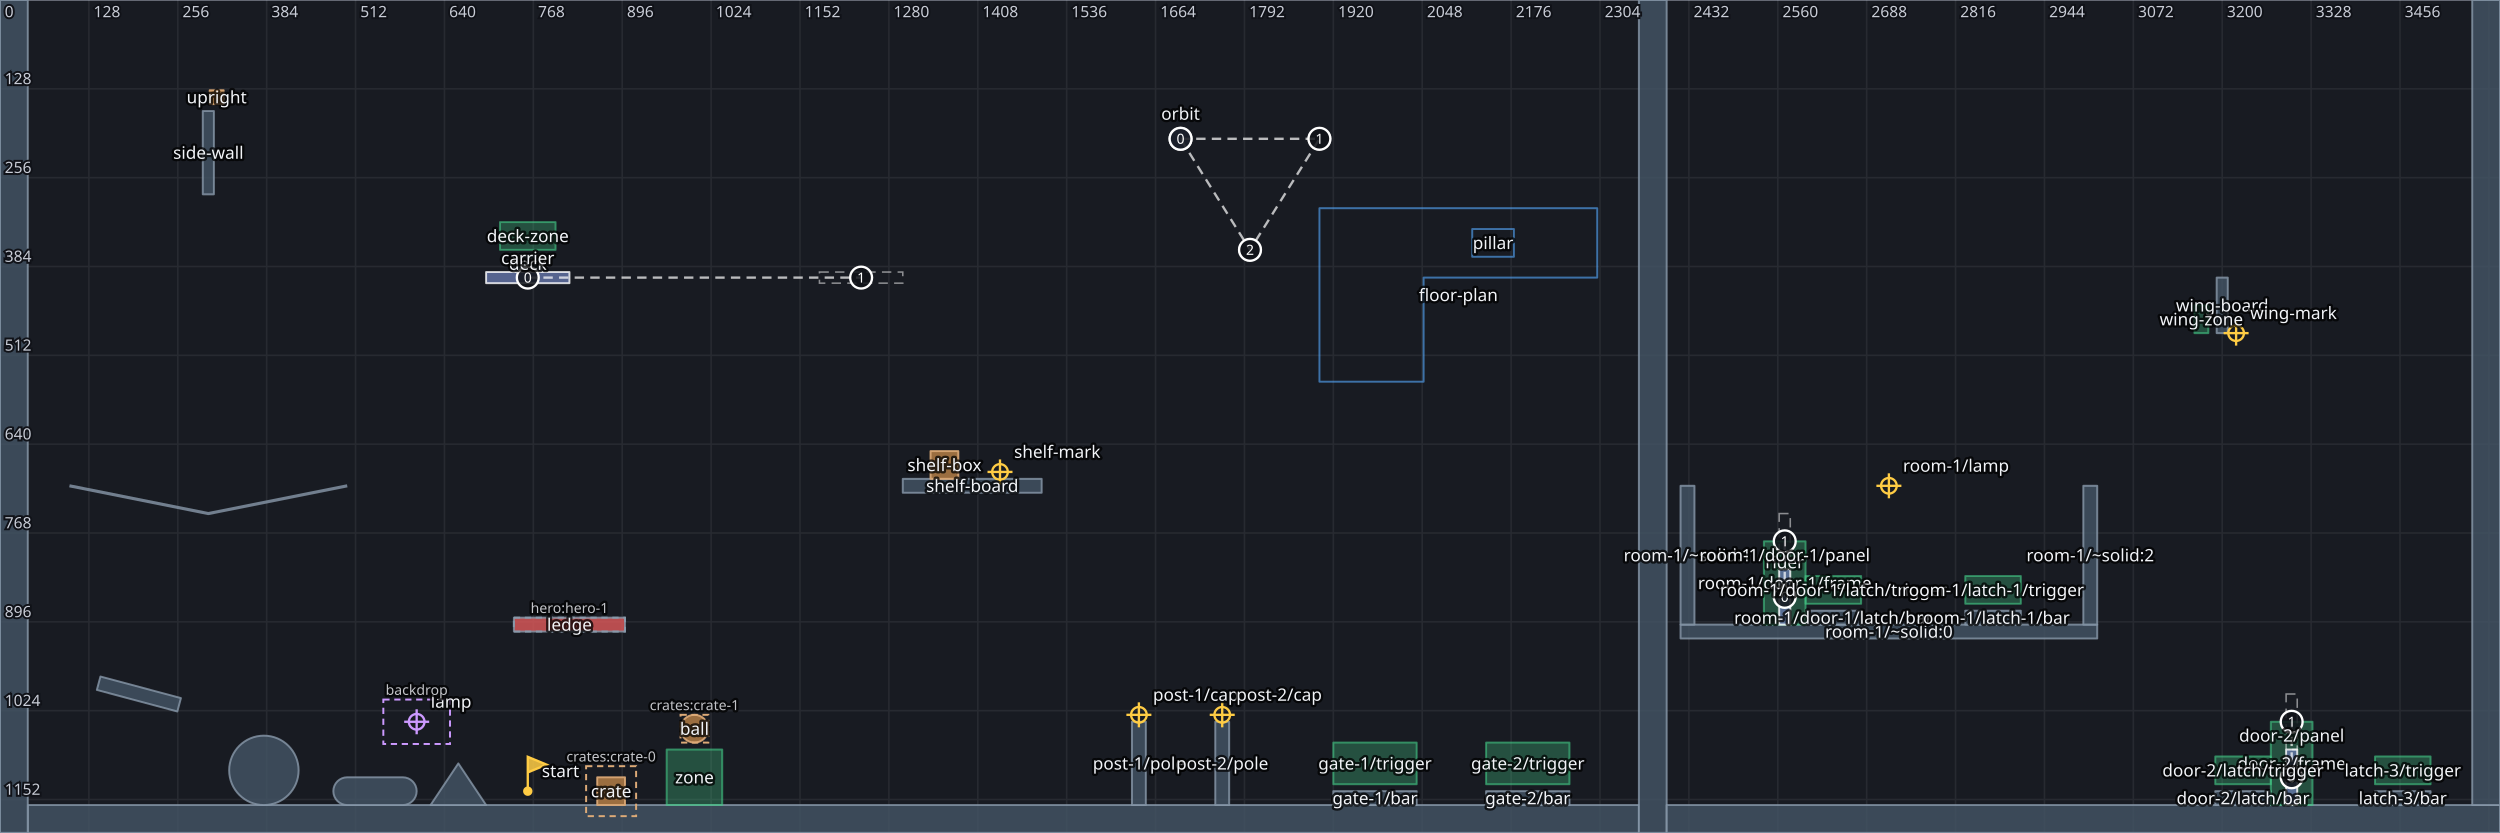
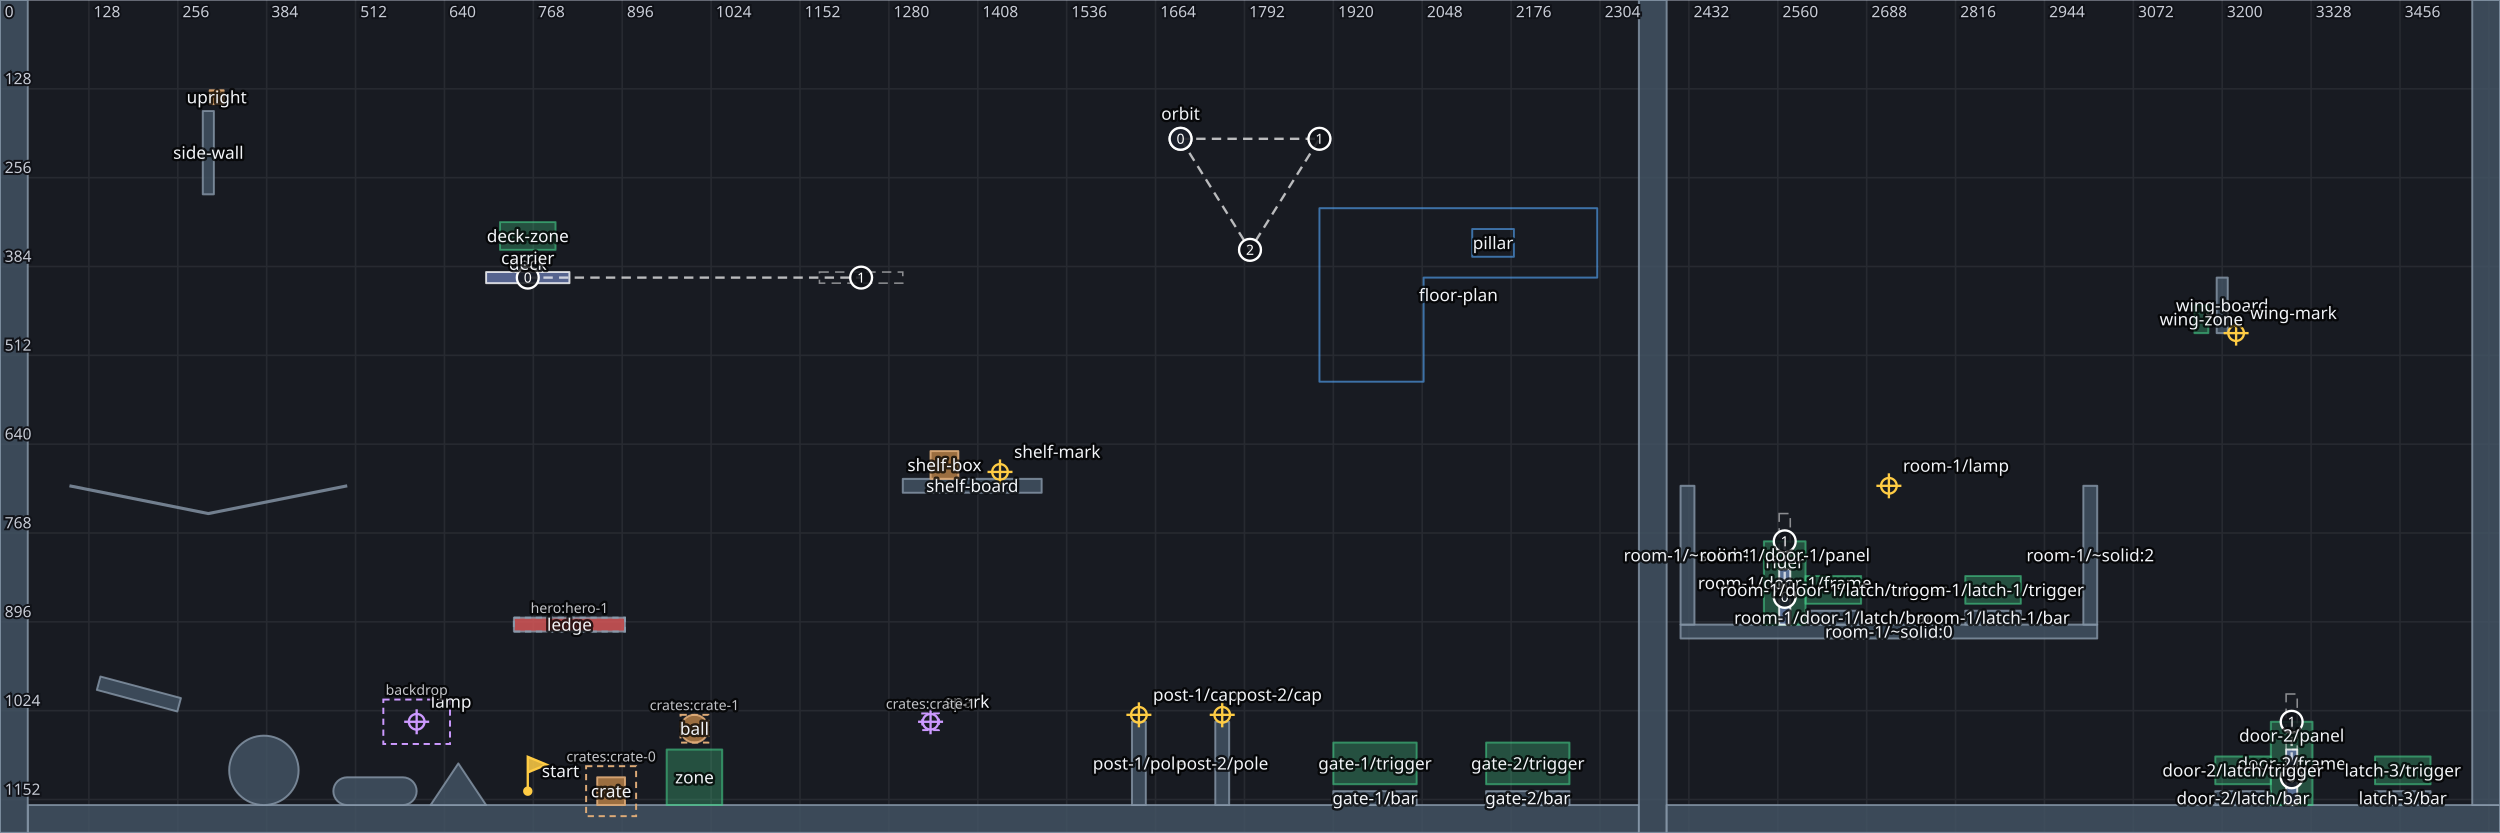
<svg xmlns="http://www.w3.org/2000/svg" width="1600" height="533" viewBox="0 0 3600 1200" preserveAspectRatio="none" font-family="Rubik, sans-serif" data-scene="kitchen-sink" data-scale="0.4444">
  <rect x="0" y="0" width="3600" height="1200" fill="#101218" />
  <rect id="bounds" x="0" y="0" width="3600" height="1200" fill="#181b22" stroke="#4a5060" stroke-width="2.25" />
  <g id="grid" fill="none" stroke-width="2.25">
    <path d="M128 0V1200M256 0V1200M384 0V1200M512 0V1200M640 0V1200M768 0V1200M896 0V1200M1024 0V1200M1152 0V1200M1280 0V1200M1408 0V1200M1536 0V1200M1664 0V1200M1792 0V1200M1920 0V1200M2048 0V1200M2176 0V1200M2304 0V1200M2432 0V1200M2560 0V1200M2688 0V1200M2816 0V1200M2944 0V1200M3072 0V1200M3200 0V1200M3328 0V1200M3456 0V1200M3584 0V1200M0 128H3600M0 256H3600M0 384H3600M0 512H3600M0 640H3600M0 768H3600M0 896H3600M0 1024H3600M0 1152H3600" stroke="#ffffff" stroke-opacity="0.07" />
    <path d="M0 0V1200M0 0H3600" stroke="#ffffff" stroke-opacity="0.25" />
  </g>
  <g id="entities">
    <path data-ref="~solid:0" data-type="solid" d="M40 1160L2360 1160L2360 1200L40 1200Z" fill="#445566" fill-opacity="0.8" stroke="#8899aa" stroke-opacity="0.8" stroke-width="2.81" stroke-linejoin="round" />
    <path data-ref="~solid:1" data-type="solid" d="M0 0L40 0L40 1200L0 1200Z" fill="#445566" fill-opacity="0.8" stroke="#8899aa" stroke-opacity="0.8" stroke-width="2.81" stroke-linejoin="round" />
    <path data-ref="~solid:2" data-type="solid" d="M2360 0L2400 0L2400 1200L2360 1200Z" fill="#445566" fill-opacity="0.8" stroke="#8899aa" stroke-opacity="0.8" stroke-width="2.81" stroke-linejoin="round" />
    <path data-ref="~solid:3" data-type="solid" d="M144.63 974.81L260.54 1005.87L255.37 1025.19L139.46 994.13Z" fill="#445566" fill-opacity="0.8" stroke="#8899aa" stroke-opacity="0.8" stroke-width="2.81" stroke-linejoin="round" />
    <path data-ref="~solid:4" data-type="solid" d="M430 1110A50 50 0 0 1 380 1160A50 50 0 0 1 330 1110A50 50 0 0 1 380 1060A50 50 0 0 1 430 1110Z" fill="#445566" fill-opacity="0.8" stroke="#8899aa" stroke-opacity="0.8" stroke-width="2.81" stroke-linejoin="round" />
    <path data-ref="~solid:5" data-type="solid" d="M580 1160L500 1160A20 20 0 0 1 480 1140A20 20 0 0 1 500 1120L580 1120A20 20 0 0 1 600 1140A20 20 0 0 1 580 1160Z" fill="#445566" fill-opacity="0.8" stroke="#8899aa" stroke-opacity="0.8" stroke-width="2.81" stroke-linejoin="round" />
    <path data-ref="~solid:6" data-type="solid" d="M620 1160L700 1160L660 1100Z" fill="#445566" fill-opacity="0.8" stroke="#8899aa" stroke-opacity="0.8" stroke-width="2.81" stroke-linejoin="round" />
    <path data-ref="~solid:7" data-type="solid" d="M100 700L300 740L500 700" fill="none" stroke="#8899aa" stroke-opacity="0.8" stroke-width="4.5" stroke-linejoin="round" />
    <path data-ref="~solid:8" data-type="solid" d="M2400 1160L3600 1160L3600 1200L2400 1200Z" fill="#445566" fill-opacity="0.8" stroke="#8899aa" stroke-opacity="0.8" stroke-width="2.81" stroke-linejoin="round" />
    <path data-ref="~solid:9" data-type="solid" d="M3560 0L3600 0L3600 1160L3560 1160Z" fill="#445566" fill-opacity="0.8" stroke="#8899aa" stroke-opacity="0.8" stroke-width="2.81" stroke-linejoin="round" />
    <path data-ref="ledge" data-type="solid" d="M740 890L900 890L900 910L740 910Z" fill="#e05a5a" fill-opacity="0.8" stroke="#8899aa" stroke-opacity="0.8" stroke-width="2.81" stroke-linejoin="round" />
    <path data-ref="deck" data-type="solid" d="M740 368L780 368L780 392L740 392Z" fill="#445566" fill-opacity="0.8" stroke="#8899aa" stroke-opacity="0.8" stroke-width="2.81" stroke-linejoin="round" />
    <path data-ref="shelf-board" data-type="solid" d="M1300 690L1500 690L1500 710L1300 710Z" fill="#445566" fill-opacity="0.8" stroke="#8899aa" stroke-opacity="0.8" stroke-width="2.81" stroke-linejoin="round" />
    <path data-ref="wing-board" data-type="solid" d="M3192 480L3192 400L3208 400L3208 480Z" fill="#445566" fill-opacity="0.8" stroke="#8899aa" stroke-opacity="0.8" stroke-width="2.81" stroke-linejoin="round" />
    <path data-ref="side-wall" data-type="solid" d="M292 160L308 160L308 280L292 280Z" fill="#445566" fill-opacity="0.8" stroke="#8899aa" stroke-opacity="0.8" stroke-width="2.81" stroke-linejoin="round" />
    <path data-ref="post-1/pole" data-type="solid" d="M1630 1040L1650 1040L1650 1160L1630 1160Z" fill="#445566" fill-opacity="0.8" stroke="#8899aa" stroke-opacity="0.8" stroke-width="2.81" stroke-linejoin="round" />
    <path data-ref="post-2/pole" data-type="solid" d="M1750 1040L1770 1040L1770 1160L1750 1160Z" fill="#445566" fill-opacity="0.8" stroke="#8899aa" stroke-opacity="0.8" stroke-width="2.81" stroke-linejoin="round" />
    <path data-ref="gate-1/bar" data-type="solid" d="M1920 1140L2040 1140L2040 1160L1920 1160Z" fill="#445566" fill-opacity="0.8" stroke="#8899aa" stroke-opacity="0.8" stroke-width="2.81" stroke-linejoin="round" />
    <path data-ref="gate-2/bar" data-type="solid" d="M2140 1140L2260 1140L2260 1160L2140 1160Z" fill="#445566" fill-opacity="0.8" stroke="#8899aa" stroke-opacity="0.8" stroke-width="2.81" stroke-linejoin="round" />
    <path data-ref="room-1/~solid:0" data-type="solid" d="M2420 900L3020 900L3020 920L2420 920Z" fill="#445566" fill-opacity="0.8" stroke="#8899aa" stroke-opacity="0.8" stroke-width="2.81" stroke-linejoin="round" />
    <path data-ref="room-1/~solid:1" data-type="solid" d="M2420 700L2440 700L2440 900L2420 900Z" fill="#445566" fill-opacity="0.8" stroke="#8899aa" stroke-opacity="0.8" stroke-width="2.81" stroke-linejoin="round" />
    <path data-ref="room-1/~solid:2" data-type="solid" d="M3000 700L3020 700L3020 900L3000 900Z" fill="#445566" fill-opacity="0.8" stroke="#8899aa" stroke-opacity="0.8" stroke-width="2.81" stroke-linejoin="round" />
    <path data-ref="room-1/door-1/latch/bar" data-type="solid" d="M2600 880L2680 880L2680 900L2600 900Z" fill="#445566" fill-opacity="0.8" stroke="#8899aa" stroke-opacity="0.8" stroke-width="2.81" stroke-linejoin="round" />
    <path data-ref="room-1/latch-1/bar" data-type="solid" d="M2830 880L2910 880L2910 900L2830 900Z" fill="#445566" fill-opacity="0.8" stroke="#8899aa" stroke-opacity="0.8" stroke-width="2.81" stroke-linejoin="round" />
    <path data-ref="door-2/latch/bar" data-type="solid" d="M3190 1140L3270 1140L3270 1160L3190 1160Z" fill="#445566" fill-opacity="0.8" stroke="#8899aa" stroke-opacity="0.8" stroke-width="2.81" stroke-linejoin="round" />
    <path data-ref="latch-3/bar" data-type="solid" d="M3420 1140L3500 1140L3500 1160L3420 1160Z" fill="#445566" fill-opacity="0.8" stroke="#8899aa" stroke-opacity="0.8" stroke-width="2.81" stroke-linejoin="round" />
    <path data-ref="zone" data-type="sensor" d="M960 1080L1040 1080L1040 1160L960 1160Z" fill="#44cc88" fill-opacity="0.3" stroke="#44cc88" stroke-opacity="0.6" stroke-width="2.81" stroke-linejoin="round" />
    <path data-ref="deck-zone" data-type="sensor" d="M720 320L800 320L800 360L720 360Z" fill="#44cc88" fill-opacity="0.3" stroke="#44cc88" stroke-opacity="0.6" stroke-width="2.81" stroke-linejoin="round" />
    <path data-ref="wing-zone" data-type="sensor" d="M3160 480L3160 440L3180 440L3180 480Z" fill="#44cc88" fill-opacity="0.3" stroke="#44cc88" stroke-opacity="0.6" stroke-width="2.81" stroke-linejoin="round" />
    <path data-ref="rider" data-type="sensor" d="M2558 800L2582 800L2582 820L2558 820Z" fill="#44cc88" fill-opacity="0.3" stroke="#44cc88" stroke-opacity="0.6" stroke-width="2.81" stroke-linejoin="round" />
    <path data-ref="gate-1/trigger" data-type="sensor" d="M1920 1070L2040 1070L2040 1130L1920 1130Z" fill="#44cc88" fill-opacity="0.3" stroke="#44cc88" stroke-opacity="0.6" stroke-width="2.81" stroke-linejoin="round" />
    <path data-ref="gate-2/trigger" data-type="sensor" d="M2140 1070L2260 1070L2260 1130L2140 1130Z" fill="#44cc88" fill-opacity="0.3" stroke="#44cc88" stroke-opacity="0.6" stroke-width="2.81" stroke-linejoin="round" />
    <path data-ref="room-1/door-1/frame" data-type="sensor" d="M2540 780L2600 780L2600 900L2540 900Z" fill="#44cc88" fill-opacity="0.3" stroke="#44cc88" stroke-opacity="0.6" stroke-width="2.81" stroke-linejoin="round" />
    <path data-ref="room-1/door-1/latch/trigger" data-type="sensor" d="M2600 830L2680 830L2680 870L2600 870Z" fill="#44cc88" fill-opacity="0.3" stroke="#44cc88" stroke-opacity="0.6" stroke-width="2.81" stroke-linejoin="round" />
    <path data-ref="room-1/latch-1/trigger" data-type="sensor" d="M2830 830L2910 830L2910 870L2830 870Z" fill="#44cc88" fill-opacity="0.3" stroke="#44cc88" stroke-opacity="0.6" stroke-width="2.81" stroke-linejoin="round" />
    <path data-ref="door-2/frame" data-type="sensor" d="M3270 1040L3330 1040L3330 1160L3270 1160Z" fill="#44cc88" fill-opacity="0.3" stroke="#44cc88" stroke-opacity="0.6" stroke-width="2.81" stroke-linejoin="round" />
    <path data-ref="door-2/latch/trigger" data-type="sensor" d="M3190 1090L3270 1090L3270 1130L3190 1130Z" fill="#44cc88" fill-opacity="0.3" stroke="#44cc88" stroke-opacity="0.6" stroke-width="2.81" stroke-linejoin="round" />
    <path data-ref="latch-3/trigger" data-type="sensor" d="M3420 1090L3500 1090L3500 1130L3420 1130Z" fill="#44cc88" fill-opacity="0.3" stroke="#44cc88" stroke-opacity="0.6" stroke-width="2.81" stroke-linejoin="round" />
    <path data-ref="crate" data-type="prop" d="M860 1120L900 1120L900 1160L860 1160Z" fill="#aa7744" fill-opacity="0.9" stroke="#ddaa77" stroke-opacity="0.9" stroke-width="2.81" stroke-linejoin="round" />
    <path data-ref="ball" data-type="prop" d="M1020 1050A20 20 0 0 1 1000 1070A20 20 0 0 1 980 1050A20 20 0 0 1 1000 1030A20 20 0 0 1 1020 1050Z" fill="#aa7744" fill-opacity="0.9" stroke="#ddaa77" stroke-opacity="0.9" stroke-width="2.81" stroke-linejoin="round" />
    <path data-ref="shelf-box" data-type="prop" d="M1340 650L1380 650L1380 690L1340 690Z" fill="#aa7744" fill-opacity="0.9" stroke="#ddaa77" stroke-opacity="0.9" stroke-width="2.81" stroke-linejoin="round" />
    <path data-ref="upright" data-type="prop" d="M302 130L322 130L322 150L302 150Z" fill="#aa7744" fill-opacity="0.9" stroke="#ddaa77" stroke-opacity="0.9" stroke-width="2.81" stroke-linejoin="round" />
    <path data-ref="carrier" data-type="follower" d="M700 392L820 392L820 408L700 408Z" fill="#6677aa" fill-opacity="0.8" stroke="#ffffff" stroke-opacity="0.8" stroke-width="2.81" stroke-linejoin="round" />
    <path data-ref="orbit" data-type="follower" d="M1716 200A16 16 0 0 1 1700 216A16 16 0 0 1 1684 200A16 16 0 0 1 1700 184A16 16 0 0 1 1716 200Z" fill="#6677aa" fill-opacity="0.8" stroke="#ffffff" stroke-opacity="0.8" stroke-width="2.81" stroke-linejoin="round" />
    <path data-ref="room-1/door-1/panel" data-type="follower" d="M2562 820L2578 820L2578 900L2562 900Z" fill="#6677aa" fill-opacity="0.8" stroke="#ffffff" stroke-opacity="0.8" stroke-width="2.81" stroke-linejoin="round" />
    <path data-ref="door-2/panel" data-type="follower" d="M3292 1080L3308 1080L3308 1160L3292 1160Z" fill="#6677aa" fill-opacity="0.8" stroke="#ffffff" stroke-opacity="0.8" stroke-width="2.81" stroke-linejoin="round" />
    <path data-ref="floor-plan" data-type="nav" d="M1900 300L2300 300L2300 400L2050 400L2050 550L1900 550Z" fill="none" stroke="#55aaff" stroke-opacity="0.6" stroke-width="2.81" stroke-linejoin="round" />
    <path data-ref="pillar" data-type="nav" d="M2120 330L2180 330L2180 370L2120 370Z" fill="none" stroke="#55aaff" stroke-opacity="0.6" stroke-width="2.81" stroke-linejoin="round" />
    <g data-ref="start" data-type="marker" class="spawn">
      <path d="M760 1140V1090.5L787 1101.75L760 1113" fill="#ffcc44" fill-opacity="0.85" stroke="#ffcc44" stroke-width="3.38" />
      <circle cx="760" cy="1140" r="6.75" fill="#ffcc44" />
    </g>
    <g data-ref="shelf-mark" data-type="marker" class="marker" fill="none" stroke="#ffcc44" stroke-width="3.38">
      <circle cx="1440" cy="680" r="11.25" />
      <path d="M1422 680H1458M1440 662V698" />
    </g>
    <g data-ref="wing-mark" data-type="marker" class="marker" fill="none" stroke="#ffcc44" stroke-width="3.38">
      <circle cx="3220" cy="480" r="11.25" />
      <path d="M3202 480H3238M3220 462V498" />
    </g>
    <g data-ref="post-1/cap" data-type="marker" class="marker" fill="none" stroke="#ffcc44" stroke-width="3.38">
      <circle cx="1640" cy="1030" r="11.25" />
      <path d="M1622 1030H1658M1640 1012V1048" />
    </g>
    <g data-ref="post-2/cap" data-type="marker" class="marker" fill="none" stroke="#ffcc44" stroke-width="3.38">
      <circle cx="1760" cy="1030" r="11.25" />
      <path d="M1742 1030H1778M1760 1012V1048" />
    </g>
    <g data-ref="room-1/lamp" data-type="marker" class="marker" fill="none" stroke="#ffcc44" stroke-width="3.38">
      <circle cx="2720" cy="700" r="11.25" />
      <path d="M2702 700H2738M2720 682V718" />
    </g>
    <g data-ref="lamp" data-type="decor" class="marker" fill="none" stroke="#cc99ff" stroke-width="3.38">
      <circle cx="600" cy="1040" r="11.25" />
      <path d="M582 1040H618M600 1022V1058" />
    </g>
+     <g data-ref="spark" data-type="decor" class="marker" fill="none" stroke="#cc99ff" stroke-width="3.38">
+       <circle cx="1340" cy="1040" r="11.25" />
+       <path d="M1322 1040H1358M1340 1022V1058" />
+     </g>
  </g>
  <g id="sprites" fill="none" stroke-width="2.81" stroke-dasharray="9 6.75">
    <path data-sprite="ledge" data-asset="hero" data-frame="hero-1" d="M740 890L900 890L900 910L740 910Z" stroke="#8899aa" />
    <path data-sprite="crate" data-asset="crates" data-frame="crate-0" d="M844 1104L916 1104L916 1176L844 1176Z" stroke="#ddaa77" />
    <path data-sprite="ball" data-asset="crates" data-frame="crate-1" d="M980 1030L1020 1030L1020 1070L980 1070Z" stroke="#ddaa77" />
    <path data-sprite="lamp" data-asset="backdrop" d="M552 1008L648 1008L648 1072L552 1072Z" stroke="#cc99ff" />
+     <path data-sprite="spark" data-asset="crates" data-frame="crate-1" d="M1328 1028L1352 1028L1352 1052L1328 1052Z" stroke="#cc99ff" />
  </g>
  <g id="paths" fill="none">
    <g data-path="carrier" stroke="#ffffff">
      <path d="M760 400L1240 400" stroke-opacity="0.7" stroke-width="3.38" stroke-dasharray="13.5 9" />
      <path d="M1180 392L1300 392L1300 408L1180 408Z" stroke-opacity="0.5" stroke-width="2.25" stroke-dasharray="13.5 9" />
      <circle cx="760" cy="400" r="15.75" fill="#101218" fill-opacity="0.85" stroke-width="3.38" />
      <text x="760" y="407.2" font-size="20.25" text-anchor="middle" fill="#ffffff" stroke="none">0</text>
      <circle cx="1240" cy="400" r="15.75" fill="#101218" fill-opacity="0.85" stroke-width="3.38" />
      <text x="1240" y="407.2" font-size="20.25" text-anchor="middle" fill="#ffffff" stroke="none">1</text>
    </g>
    <g data-path="orbit" stroke="#ffffff">
      <path d="M1700 200L1900 200L1800 360Z" stroke-opacity="0.7" stroke-width="3.38" stroke-dasharray="13.5 9" />
      <path d="M1916 200A16 16 0 0 1 1900 216A16 16 0 0 1 1884 200A16 16 0 0 1 1900 184A16 16 0 0 1 1916 200Z" stroke-opacity="0.5" stroke-width="2.25" stroke-dasharray="13.5 9" />
      <path d="M1816 360A16 16 0 0 1 1800 376A16 16 0 0 1 1784 360A16 16 0 0 1 1800 344A16 16 0 0 1 1816 360Z" stroke-opacity="0.5" stroke-width="2.25" stroke-dasharray="13.5 9" />
      <circle cx="1700" cy="200" r="15.75" fill="#101218" fill-opacity="0.85" stroke-width="3.38" />
      <text x="1700" y="207.2" font-size="20.25" text-anchor="middle" fill="#ffffff" stroke="none">0</text>
      <circle cx="1900" cy="200" r="15.75" fill="#101218" fill-opacity="0.85" stroke-width="3.38" />
      <text x="1900" y="207.2" font-size="20.25" text-anchor="middle" fill="#ffffff" stroke="none">1</text>
      <circle cx="1800" cy="360" r="15.75" fill="#101218" fill-opacity="0.85" stroke-width="3.38" />
      <text x="1800" y="367.2" font-size="20.25" text-anchor="middle" fill="#ffffff" stroke="none">2</text>
    </g>
    <g data-path="room-1/door-1/panel" stroke="#ffffff">
      <path d="M2570 860L2570 780" stroke-opacity="0.7" stroke-width="3.38" stroke-dasharray="13.5 9" />
      <path d="M2562 740L2578 740L2578 820L2562 820Z" stroke-opacity="0.5" stroke-width="2.25" stroke-dasharray="13.5 9" />
      <circle cx="2570" cy="860" r="15.75" fill="#101218" fill-opacity="0.85" stroke-width="3.38" />
      <text x="2570" y="867.2" font-size="20.25" text-anchor="middle" fill="#ffffff" stroke="none">0</text>
      <circle cx="2570" cy="780" r="15.75" fill="#101218" fill-opacity="0.85" stroke-width="3.38" />
      <text x="2570" y="787.2" font-size="20.25" text-anchor="middle" fill="#ffffff" stroke="none">1</text>
    </g>
    <g data-path="door-2/panel" stroke="#ffffff">
      <path d="M3300 1120L3300 1040" stroke-opacity="0.7" stroke-width="3.38" stroke-dasharray="13.5 9" />
      <path d="M3292 1000L3308 1000L3308 1080L3292 1080Z" stroke-opacity="0.5" stroke-width="2.25" stroke-dasharray="13.5 9" />
      <circle cx="3300" cy="1120" r="15.75" fill="#101218" fill-opacity="0.85" stroke-width="3.38" />
      <text x="3300" y="1127.2" font-size="20.25" text-anchor="middle" fill="#ffffff" stroke="none">0</text>
      <circle cx="3300" cy="1040" r="15.75" fill="#101218" fill-opacity="0.85" stroke-width="3.38" />
      <text x="3300" y="1047.2" font-size="20.25" text-anchor="middle" fill="#ffffff" stroke="none">1</text>
    </g>
  </g>
  <g id="labels" text-anchor="middle" fill="#f2f4f8" stroke="#000000" stroke-opacity="0.75" stroke-width="6.75" stroke-linejoin="round" paint-order="stroke">
    <text x="820" y="908.84" font-size="24.75">ledge</text>
    <text class="sprite-label" x="820" y="883.25" font-size="20.25" fill-opacity="0.8">hero:hero-1</text>
    <text x="760" y="388.84" font-size="24.75">deck</text>
    <text x="1400" y="708.84" font-size="24.75">shelf-board</text>
    <text x="3200" y="448.84" font-size="24.75">wing-board</text>
    <text x="300" y="228.84" font-size="24.75">side-wall</text>
    <text x="1640" y="1108.84" font-size="24.75">post-1/pole</text>
    <text x="1760" y="1108.84" font-size="24.75">post-2/pole</text>
    <text x="1980" y="1158.84" font-size="24.75">gate-1/bar</text>
    <text x="2200" y="1158.84" font-size="24.75">gate-2/bar</text>
    <text x="2720" y="918.84" font-size="24.75">room-1/~solid:0</text>
    <text x="2430" y="808.84" font-size="24.75">room-1/~solid:1</text>
    <text x="3010" y="808.84" font-size="24.75">room-1/~solid:2</text>
    <text x="2640" y="898.84" font-size="24.75">room-1/door-1/latch/bar</text>
    <text x="2870" y="898.84" font-size="24.75">room-1/latch-1/bar</text>
    <text x="3230" y="1158.84" font-size="24.75">door-2/latch/bar</text>
    <text x="3460" y="1158.84" font-size="24.75">latch-3/bar</text>
    <text x="1000" y="1128.84" font-size="24.75">zone</text>
    <text x="760" y="348.84" font-size="24.75">deck-zone</text>
    <text x="3170" y="468.84" font-size="24.75">wing-zone</text>
    <text x="2570" y="818.84" font-size="24.75">rider</text>
    <text x="1980" y="1108.84" font-size="24.75">gate-1/trigger</text>
    <text x="2200" y="1108.84" font-size="24.75">gate-2/trigger</text>
    <text x="2570" y="848.84" font-size="24.75">room-1/door-1/frame</text>
    <text x="2640" y="858.84" font-size="24.75">room-1/door-1/latch/trigger</text>
    <text x="2870" y="858.84" font-size="24.75">room-1/latch-1/trigger</text>
    <text x="3300" y="1108.84" font-size="24.75">door-2/frame</text>
    <text x="3230" y="1118.84" font-size="24.75">door-2/latch/trigger</text>
    <text x="3460" y="1118.84" font-size="24.75">latch-3/trigger</text>
    <text x="780.25" y="1119.75" font-size="24.75" text-anchor="start">start</text>
    <text x="1460.25" y="659.75" font-size="24.75" text-anchor="start">shelf-mark</text>
    <text x="3240.25" y="459.75" font-size="24.75" text-anchor="start">wing-mark</text>
    <text x="1660.25" y="1009.75" font-size="24.75" text-anchor="start">post-1/cap</text>
    <text x="1780.25" y="1009.75" font-size="24.75" text-anchor="start">post-2/cap</text>
    <text x="2740.25" y="679.75" font-size="24.75" text-anchor="start">room-1/lamp</text>
    <text x="880" y="1148.84" font-size="24.75">crate</text>
    <text class="sprite-label" x="880" y="1097.25" font-size="20.25" fill-opacity="0.8">crates:crate-0</text>
    <text x="1000" y="1058.84" font-size="24.75">ball</text>
    <text class="sprite-label" x="1000" y="1023.25" font-size="20.25" fill-opacity="0.8">crates:crate-1</text>
    <text x="1360" y="678.84" font-size="24.75">shelf-box</text>
    <text x="312" y="148.84" font-size="24.75">upright</text>
    <text x="760" y="380.59" font-size="24.75">carrier</text>
    <text x="1700" y="172.59" font-size="24.75">orbit</text>
    <text x="2570" y="808.59" font-size="24.75">room-1/door-1/panel</text>
    <text x="3300" y="1068.59" font-size="24.75">door-2/panel</text>
    <text x="620.25" y="1019.75" font-size="24.75" text-anchor="start">lamp</text>
    <text class="sprite-label" x="600" y="1001.25" font-size="20.25" fill-opacity="0.8">backdrop</text>
+     <text x="1360.25" y="1019.75" font-size="24.75" text-anchor="start">spark</text>
+     <text class="sprite-label" x="1340" y="1021.25" font-size="20.25" fill-opacity="0.8">crates:crate-1</text>
    <text x="2100" y="433.84" font-size="24.75">floor-plan</text>
    <text x="2150" y="358.84" font-size="24.75">pillar</text>
  </g>
  <g id="ticks" font-size="22.5" fill="#c8ccd6" stroke="#101218" stroke-width="5.63" paint-order="stroke">
    <text x="6.75" y="24.75">0</text>
    <text x="134.75" y="24.75">128</text>
    <text x="262.75" y="24.75">256</text>
    <text x="390.75" y="24.75">384</text>
    <text x="518.75" y="24.75">512</text>
    <text x="646.75" y="24.75">640</text>
    <text x="774.75" y="24.75">768</text>
    <text x="902.75" y="24.75">896</text>
    <text x="1030.75" y="24.75">1024</text>
    <text x="1158.75" y="24.75">1152</text>
    <text x="1286.75" y="24.75">1280</text>
    <text x="1414.75" y="24.75">1408</text>
    <text x="1542.75" y="24.75">1536</text>
    <text x="1670.75" y="24.75">1664</text>
    <text x="1798.75" y="24.75">1792</text>
    <text x="1926.75" y="24.75">1920</text>
    <text x="2054.75" y="24.75">2048</text>
    <text x="2182.75" y="24.75">2176</text>
    <text x="2310.75" y="24.75">2304</text>
    <text x="2438.75" y="24.75">2432</text>
    <text x="2566.75" y="24.75">2560</text>
    <text x="2694.75" y="24.75">2688</text>
    <text x="2822.75" y="24.75">2816</text>
    <text x="2950.75" y="24.75">2944</text>
    <text x="3078.75" y="24.75">3072</text>
    <text x="3206.75" y="24.75">3200</text>
    <text x="3334.75" y="24.75">3328</text>
    <text x="3462.75" y="24.75">3456</text>
    <text x="6.75" y="121.25">128</text>
    <text x="6.75" y="249.25">256</text>
    <text x="6.75" y="377.25">384</text>
    <text x="6.75" y="505.25">512</text>
    <text x="6.75" y="633.25">640</text>
    <text x="6.75" y="761.25">768</text>
    <text x="6.75" y="889.25">896</text>
    <text x="6.75" y="1017.25">1024</text>
    <text x="6.75" y="1145.25">1152</text>
  </g>
</svg>
